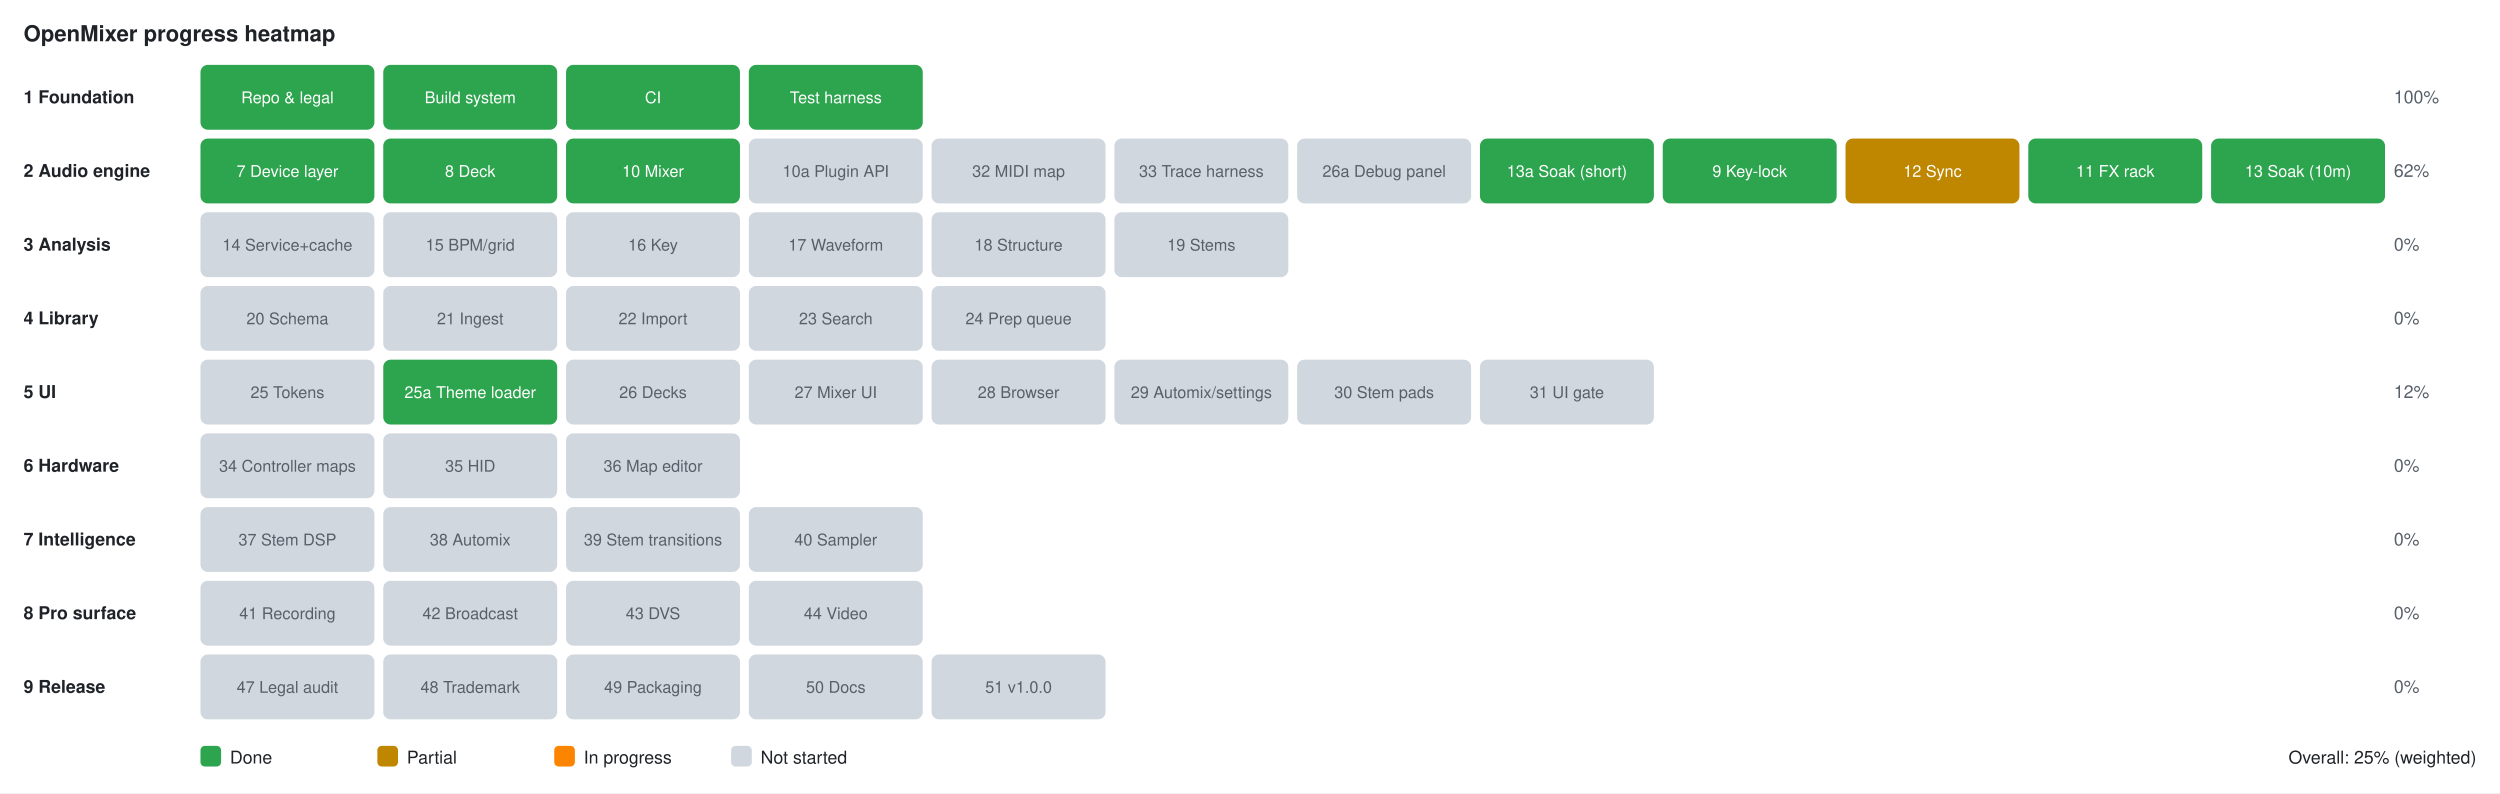
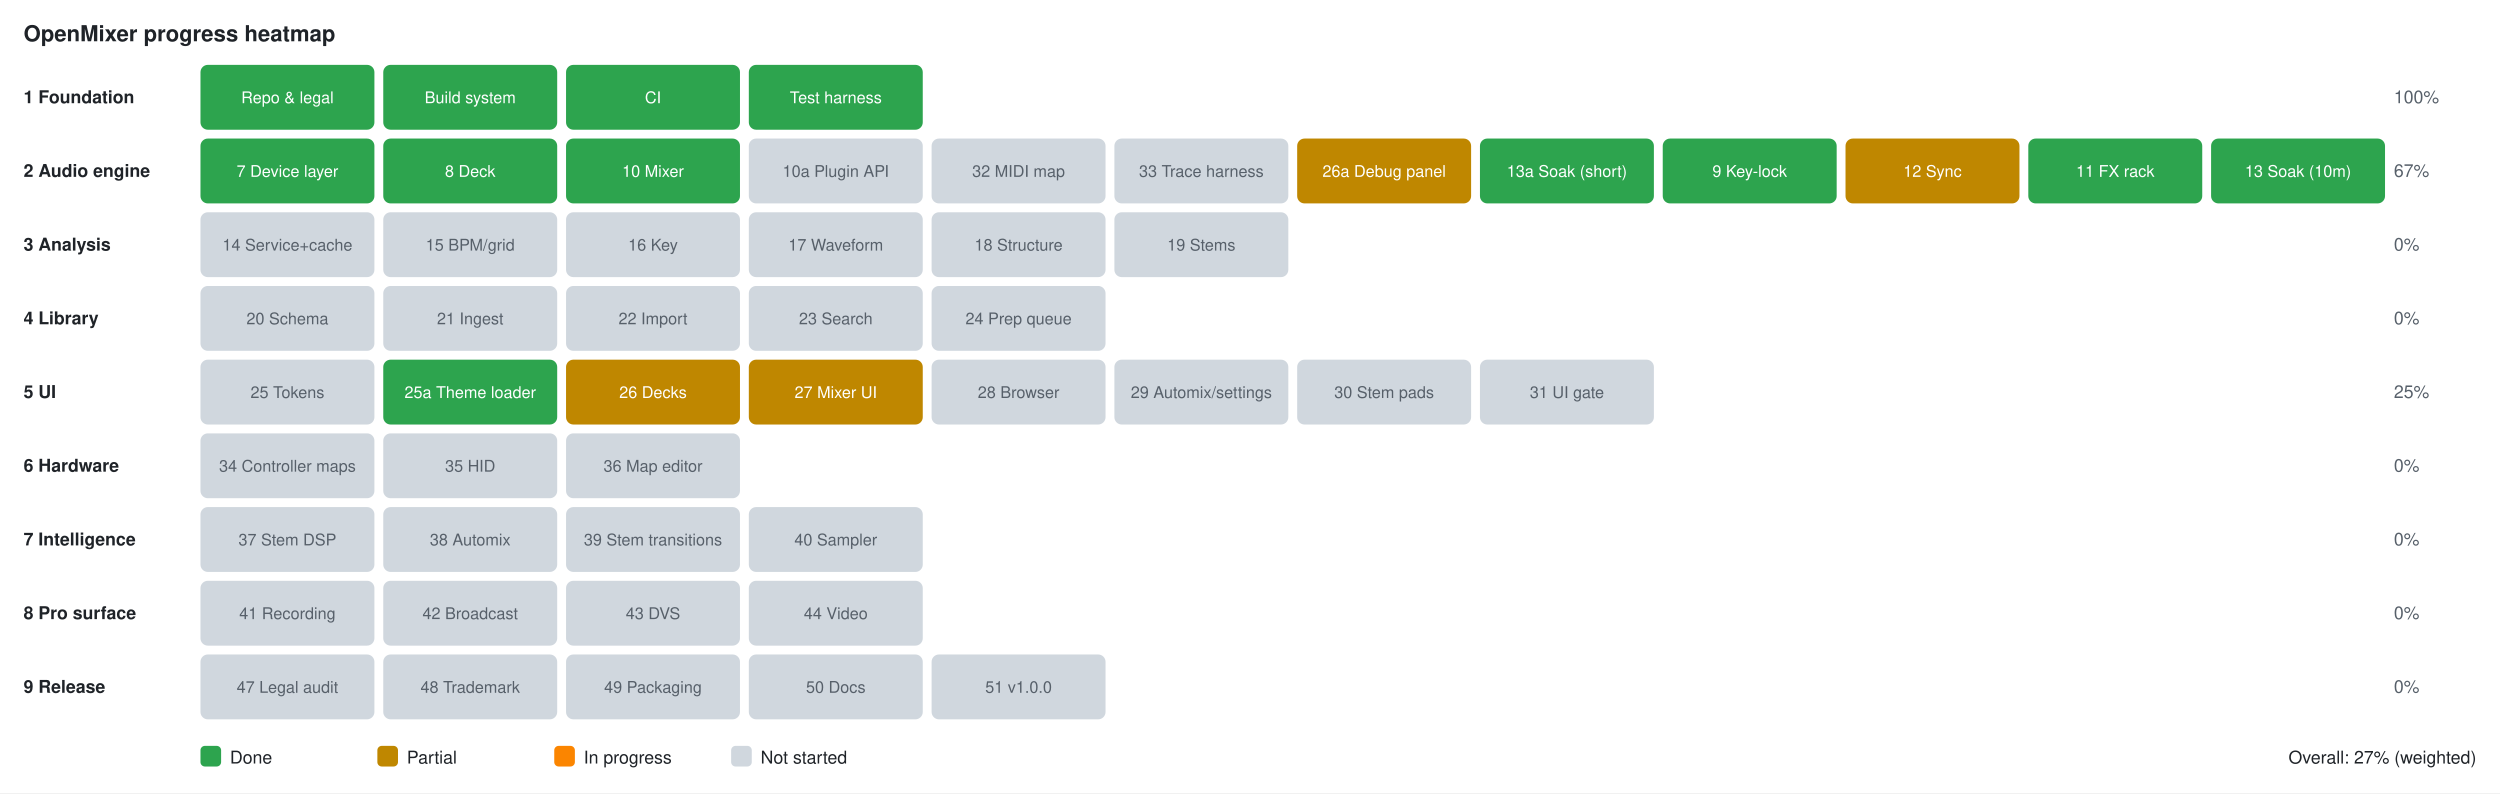
<svg xmlns="http://www.w3.org/2000/svg" width="1696" height="538" viewBox="0 0 1696 538" font-family="-apple-system,Segoe UI,Helvetica,Arial,sans-serif">
  <rect width="100%" height="100%" fill="#ffffff" />
  <text x="16" y="28" font-size="15" font-weight="600" fill="#1f2328">OpenMixer progress heatmap</text>
  <text x="16" y="70.0" font-size="12" font-weight="600" fill="#1f2328">1 Foundation</text>
  <g>
    <rect x="136" y="44" width="118" height="44" rx="5" fill="#2da44e" />
    <text x="195.0" y="70.0" font-size="11" text-anchor="middle" fill="#ffffff">Repo &amp; legal</text>
  </g>
  <g>
    <rect x="260" y="44" width="118" height="44" rx="5" fill="#2da44e" />
    <text x="319.0" y="70.0" font-size="11" text-anchor="middle" fill="#ffffff">Build system</text>
  </g>
  <g>
    <rect x="384" y="44" width="118" height="44" rx="5" fill="#2da44e" />
    <text x="443.0" y="70.0" font-size="11" text-anchor="middle" fill="#ffffff">CI</text>
  </g>
  <g>
    <rect x="508" y="44" width="118" height="44" rx="5" fill="#2da44e" />
    <text x="567.0" y="70.0" font-size="11" text-anchor="middle" fill="#ffffff">Test harness</text>
  </g>
  <text x="1624" y="70.0" font-size="12" fill="#57606a">100%</text>
  <text x="16" y="120.0" font-size="12" font-weight="600" fill="#1f2328">2 Audio engine</text>
  <g>
    <rect x="136" y="94" width="118" height="44" rx="5" fill="#2da44e" />
    <text x="195.0" y="120.0" font-size="11" text-anchor="middle" fill="#ffffff">7 Device layer</text>
  </g>
  <g>
    <rect x="260" y="94" width="118" height="44" rx="5" fill="#2da44e" />
    <text x="319.0" y="120.0" font-size="11" text-anchor="middle" fill="#ffffff">8 Deck</text>
  </g>
  <g>
    <rect x="384" y="94" width="118" height="44" rx="5" fill="#2da44e" />
    <text x="443.0" y="120.0" font-size="11" text-anchor="middle" fill="#ffffff">10 Mixer</text>
  </g>
  <g>
    <rect x="508" y="94" width="118" height="44" rx="5" fill="#d0d7de" />
    <text x="567.0" y="120.0" font-size="11" text-anchor="middle" fill="#57606a">10a Plugin API</text>
  </g>
  <g>
    <rect x="632" y="94" width="118" height="44" rx="5" fill="#d0d7de" />
    <text x="691.0" y="120.0" font-size="11" text-anchor="middle" fill="#57606a">32 MIDI map</text>
  </g>
  <g>
    <rect x="756" y="94" width="118" height="44" rx="5" fill="#d0d7de" />
    <text x="815.0" y="120.0" font-size="11" text-anchor="middle" fill="#57606a">33 Trace harness</text>
  </g>
  <g>
-     <rect x="880" y="94" width="118" height="44" rx="5" fill="#d0d7de" />
-     <text x="939.0" y="120.0" font-size="11" text-anchor="middle" fill="#57606a">26a Debug panel</text>
+     <rect x="880" y="94" width="118" height="44" rx="5" fill="#bf8700" />
+     <text x="939.0" y="120.0" font-size="11" text-anchor="middle" fill="#ffffff">26a Debug panel</text>
  </g>
  <g>
    <rect x="1004" y="94" width="118" height="44" rx="5" fill="#2da44e" />
    <text x="1063.0" y="120.0" font-size="11" text-anchor="middle" fill="#ffffff">13a Soak (short)</text>
  </g>
  <g>
    <rect x="1128" y="94" width="118" height="44" rx="5" fill="#2da44e" />
    <text x="1187.0" y="120.0" font-size="11" text-anchor="middle" fill="#ffffff">9 Key-lock</text>
  </g>
  <g>
    <rect x="1252" y="94" width="118" height="44" rx="5" fill="#bf8700" />
    <text x="1311.0" y="120.0" font-size="11" text-anchor="middle" fill="#ffffff">12 Sync</text>
  </g>
  <g>
    <rect x="1376" y="94" width="118" height="44" rx="5" fill="#2da44e" />
    <text x="1435.0" y="120.0" font-size="11" text-anchor="middle" fill="#ffffff">11 FX rack</text>
  </g>
  <g>
    <rect x="1500" y="94" width="118" height="44" rx="5" fill="#2da44e" />
    <text x="1559.0" y="120.0" font-size="11" text-anchor="middle" fill="#ffffff">13 Soak (10m)</text>
  </g>
-   <text x="1624" y="120.0" font-size="12" fill="#57606a">62%</text>
+   <text x="1624" y="120.0" font-size="12" fill="#57606a">67%</text>
  <text x="16" y="170.0" font-size="12" font-weight="600" fill="#1f2328">3 Analysis</text>
  <g>
    <rect x="136" y="144" width="118" height="44" rx="5" fill="#d0d7de" />
    <text x="195.0" y="170.0" font-size="11" text-anchor="middle" fill="#57606a">14 Service+cache</text>
  </g>
  <g>
    <rect x="260" y="144" width="118" height="44" rx="5" fill="#d0d7de" />
    <text x="319.0" y="170.0" font-size="11" text-anchor="middle" fill="#57606a">15 BPM/grid</text>
  </g>
  <g>
    <rect x="384" y="144" width="118" height="44" rx="5" fill="#d0d7de" />
    <text x="443.0" y="170.0" font-size="11" text-anchor="middle" fill="#57606a">16 Key</text>
  </g>
  <g>
    <rect x="508" y="144" width="118" height="44" rx="5" fill="#d0d7de" />
    <text x="567.0" y="170.0" font-size="11" text-anchor="middle" fill="#57606a">17 Waveform</text>
  </g>
  <g>
    <rect x="632" y="144" width="118" height="44" rx="5" fill="#d0d7de" />
    <text x="691.0" y="170.0" font-size="11" text-anchor="middle" fill="#57606a">18 Structure</text>
  </g>
  <g>
    <rect x="756" y="144" width="118" height="44" rx="5" fill="#d0d7de" />
    <text x="815.0" y="170.0" font-size="11" text-anchor="middle" fill="#57606a">19 Stems</text>
  </g>
  <text x="1624" y="170.0" font-size="12" fill="#57606a">0%</text>
  <text x="16" y="220.0" font-size="12" font-weight="600" fill="#1f2328">4 Library</text>
  <g>
    <rect x="136" y="194" width="118" height="44" rx="5" fill="#d0d7de" />
    <text x="195.0" y="220.0" font-size="11" text-anchor="middle" fill="#57606a">20 Schema</text>
  </g>
  <g>
    <rect x="260" y="194" width="118" height="44" rx="5" fill="#d0d7de" />
    <text x="319.0" y="220.0" font-size="11" text-anchor="middle" fill="#57606a">21 Ingest</text>
  </g>
  <g>
    <rect x="384" y="194" width="118" height="44" rx="5" fill="#d0d7de" />
    <text x="443.0" y="220.0" font-size="11" text-anchor="middle" fill="#57606a">22 Import</text>
  </g>
  <g>
    <rect x="508" y="194" width="118" height="44" rx="5" fill="#d0d7de" />
    <text x="567.0" y="220.0" font-size="11" text-anchor="middle" fill="#57606a">23 Search</text>
  </g>
  <g>
    <rect x="632" y="194" width="118" height="44" rx="5" fill="#d0d7de" />
    <text x="691.0" y="220.0" font-size="11" text-anchor="middle" fill="#57606a">24 Prep queue</text>
  </g>
  <text x="1624" y="220.0" font-size="12" fill="#57606a">0%</text>
  <text x="16" y="270.0" font-size="12" font-weight="600" fill="#1f2328">5 UI</text>
  <g>
    <rect x="136" y="244" width="118" height="44" rx="5" fill="#d0d7de" />
    <text x="195.0" y="270.0" font-size="11" text-anchor="middle" fill="#57606a">25 Tokens</text>
  </g>
  <g>
    <rect x="260" y="244" width="118" height="44" rx="5" fill="#2da44e" />
    <text x="319.0" y="270.0" font-size="11" text-anchor="middle" fill="#ffffff">25a Theme loader</text>
  </g>
  <g>
-     <rect x="384" y="244" width="118" height="44" rx="5" fill="#d0d7de" />
-     <text x="443.0" y="270.0" font-size="11" text-anchor="middle" fill="#57606a">26 Decks</text>
-   </g>
-   <g>
-     <rect x="508" y="244" width="118" height="44" rx="5" fill="#d0d7de" />
-     <text x="567.0" y="270.0" font-size="11" text-anchor="middle" fill="#57606a">27 Mixer UI</text>
+     <rect x="384" y="244" width="118" height="44" rx="5" fill="#bf8700" />
+     <text x="443.0" y="270.0" font-size="11" text-anchor="middle" fill="#ffffff">26 Decks</text>
+   </g>
+   <g>
+     <rect x="508" y="244" width="118" height="44" rx="5" fill="#bf8700" />
+     <text x="567.0" y="270.0" font-size="11" text-anchor="middle" fill="#ffffff">27 Mixer UI</text>
  </g>
  <g>
    <rect x="632" y="244" width="118" height="44" rx="5" fill="#d0d7de" />
    <text x="691.0" y="270.0" font-size="11" text-anchor="middle" fill="#57606a">28 Browser</text>
  </g>
  <g>
    <rect x="756" y="244" width="118" height="44" rx="5" fill="#d0d7de" />
    <text x="815.0" y="270.0" font-size="11" text-anchor="middle" fill="#57606a">29 Automix/settings</text>
  </g>
  <g>
    <rect x="880" y="244" width="118" height="44" rx="5" fill="#d0d7de" />
    <text x="939.0" y="270.0" font-size="11" text-anchor="middle" fill="#57606a">30 Stem pads</text>
  </g>
  <g>
    <rect x="1004" y="244" width="118" height="44" rx="5" fill="#d0d7de" />
    <text x="1063.0" y="270.0" font-size="11" text-anchor="middle" fill="#57606a">31 UI gate</text>
  </g>
-   <text x="1624" y="270.0" font-size="12" fill="#57606a">12%</text>
+   <text x="1624" y="270.0" font-size="12" fill="#57606a">25%</text>
  <text x="16" y="320.0" font-size="12" font-weight="600" fill="#1f2328">6 Hardware</text>
  <g>
    <rect x="136" y="294" width="118" height="44" rx="5" fill="#d0d7de" />
    <text x="195.0" y="320.0" font-size="11" text-anchor="middle" fill="#57606a">34 Controller maps</text>
  </g>
  <g>
    <rect x="260" y="294" width="118" height="44" rx="5" fill="#d0d7de" />
    <text x="319.0" y="320.0" font-size="11" text-anchor="middle" fill="#57606a">35 HID</text>
  </g>
  <g>
    <rect x="384" y="294" width="118" height="44" rx="5" fill="#d0d7de" />
    <text x="443.0" y="320.0" font-size="11" text-anchor="middle" fill="#57606a">36 Map editor</text>
  </g>
  <text x="1624" y="320.0" font-size="12" fill="#57606a">0%</text>
  <text x="16" y="370.0" font-size="12" font-weight="600" fill="#1f2328">7 Intelligence</text>
  <g>
    <rect x="136" y="344" width="118" height="44" rx="5" fill="#d0d7de" />
    <text x="195.0" y="370.0" font-size="11" text-anchor="middle" fill="#57606a">37 Stem DSP</text>
  </g>
  <g>
    <rect x="260" y="344" width="118" height="44" rx="5" fill="#d0d7de" />
    <text x="319.0" y="370.0" font-size="11" text-anchor="middle" fill="#57606a">38 Automix</text>
  </g>
  <g>
    <rect x="384" y="344" width="118" height="44" rx="5" fill="#d0d7de" />
    <text x="443.0" y="370.0" font-size="11" text-anchor="middle" fill="#57606a">39 Stem transitions</text>
  </g>
  <g>
    <rect x="508" y="344" width="118" height="44" rx="5" fill="#d0d7de" />
    <text x="567.0" y="370.0" font-size="11" text-anchor="middle" fill="#57606a">40 Sampler</text>
  </g>
  <text x="1624" y="370.0" font-size="12" fill="#57606a">0%</text>
  <text x="16" y="420.0" font-size="12" font-weight="600" fill="#1f2328">8 Pro surface</text>
  <g>
    <rect x="136" y="394" width="118" height="44" rx="5" fill="#d0d7de" />
    <text x="195.0" y="420.0" font-size="11" text-anchor="middle" fill="#57606a">41 Recording</text>
  </g>
  <g>
    <rect x="260" y="394" width="118" height="44" rx="5" fill="#d0d7de" />
    <text x="319.0" y="420.0" font-size="11" text-anchor="middle" fill="#57606a">42 Broadcast</text>
  </g>
  <g>
    <rect x="384" y="394" width="118" height="44" rx="5" fill="#d0d7de" />
    <text x="443.0" y="420.0" font-size="11" text-anchor="middle" fill="#57606a">43 DVS</text>
  </g>
  <g>
    <rect x="508" y="394" width="118" height="44" rx="5" fill="#d0d7de" />
    <text x="567.0" y="420.0" font-size="11" text-anchor="middle" fill="#57606a">44 Video</text>
  </g>
  <text x="1624" y="420.0" font-size="12" fill="#57606a">0%</text>
  <text x="16" y="470.0" font-size="12" font-weight="600" fill="#1f2328">9 Release</text>
  <g>
    <rect x="136" y="444" width="118" height="44" rx="5" fill="#d0d7de" />
    <text x="195.0" y="470.0" font-size="11" text-anchor="middle" fill="#57606a">47 Legal audit</text>
  </g>
  <g>
    <rect x="260" y="444" width="118" height="44" rx="5" fill="#d0d7de" />
    <text x="319.0" y="470.0" font-size="11" text-anchor="middle" fill="#57606a">48 Trademark</text>
  </g>
  <g>
    <rect x="384" y="444" width="118" height="44" rx="5" fill="#d0d7de" />
    <text x="443.0" y="470.0" font-size="11" text-anchor="middle" fill="#57606a">49 Packaging</text>
  </g>
  <g>
    <rect x="508" y="444" width="118" height="44" rx="5" fill="#d0d7de" />
    <text x="567.0" y="470.0" font-size="11" text-anchor="middle" fill="#57606a">50 Docs</text>
  </g>
  <g>
    <rect x="632" y="444" width="118" height="44" rx="5" fill="#d0d7de" />
    <text x="691.0" y="470.0" font-size="11" text-anchor="middle" fill="#57606a">51 v1.0.0</text>
  </g>
  <text x="1624" y="470.0" font-size="12" fill="#57606a">0%</text>
  <rect x="136" y="506" width="14" height="14" rx="3" fill="#2da44e" />
  <text x="156" y="518" font-size="12" fill="#1f2328">Done</text>
  <rect x="256" y="506" width="14" height="14" rx="3" fill="#bf8700" />
  <text x="276" y="518" font-size="12" fill="#1f2328">Partial</text>
  <rect x="376" y="506" width="14" height="14" rx="3" fill="#fb8500" />
  <text x="396" y="518" font-size="12" fill="#1f2328">In progress</text>
  <rect x="496" y="506" width="14" height="14" rx="3" fill="#d0d7de" />
  <text x="516" y="518" font-size="12" fill="#1f2328">Not started</text>
-   <text x="1680" y="518" font-size="12" text-anchor="end" fill="#1f2328">Overall: 25% (weighted)</text>
+   <text x="1680" y="518" font-size="12" text-anchor="end" fill="#1f2328">Overall: 27% (weighted)</text>
</svg>
